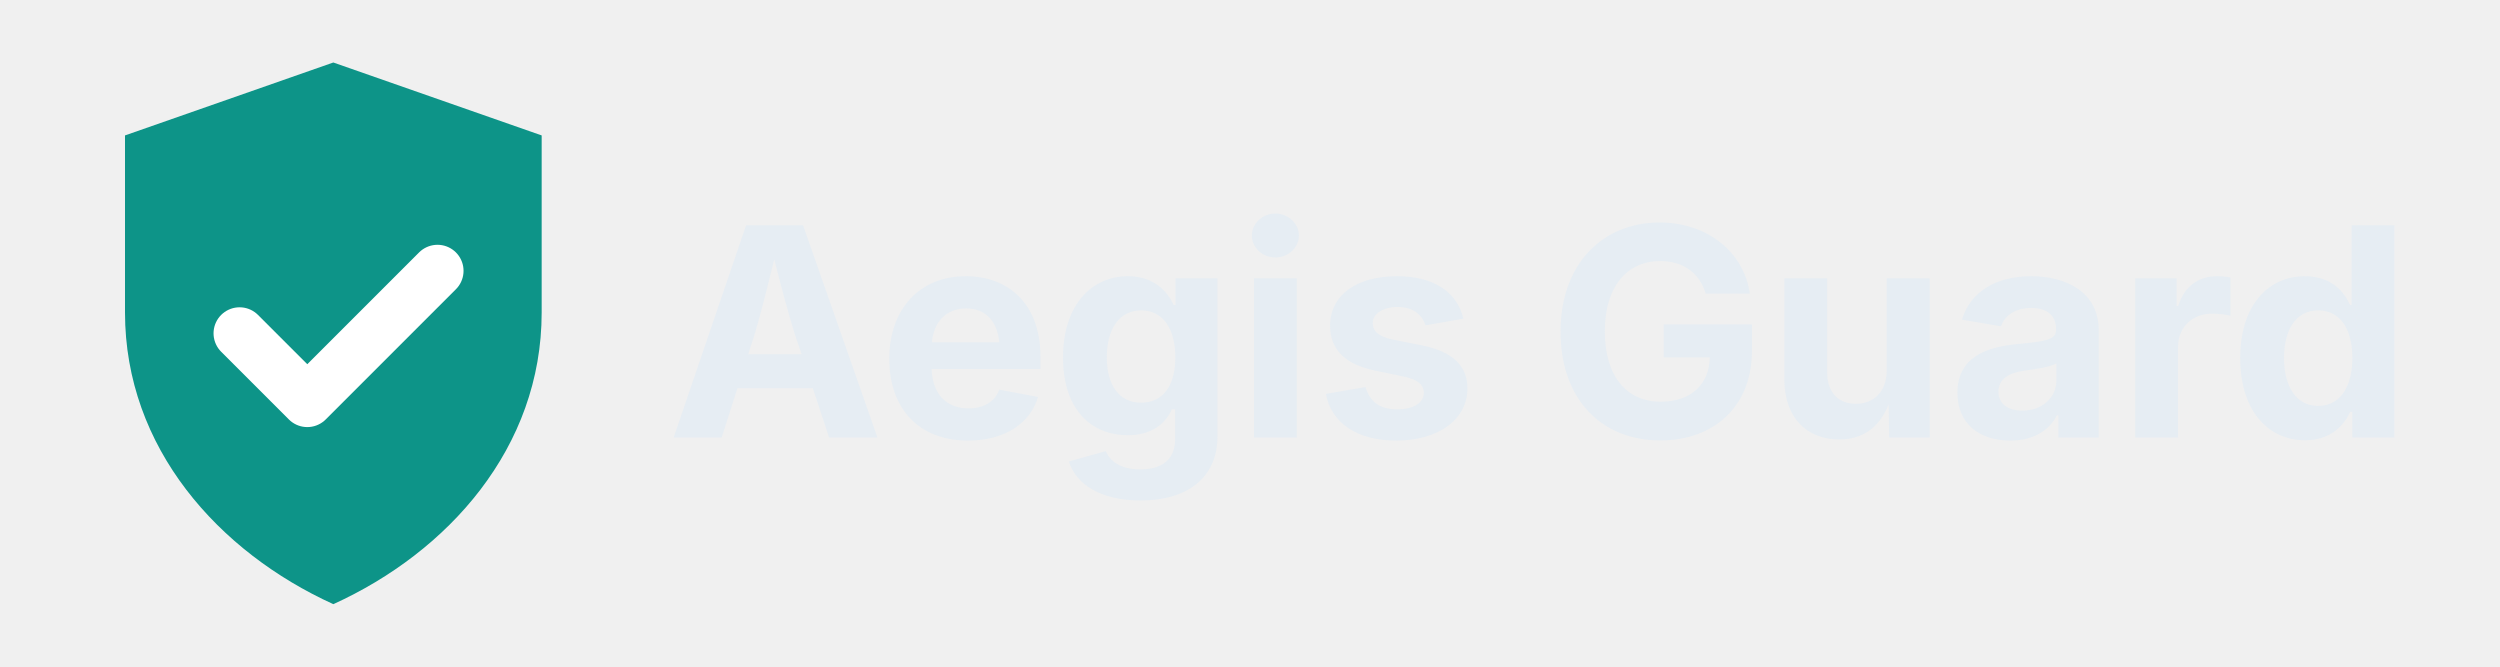
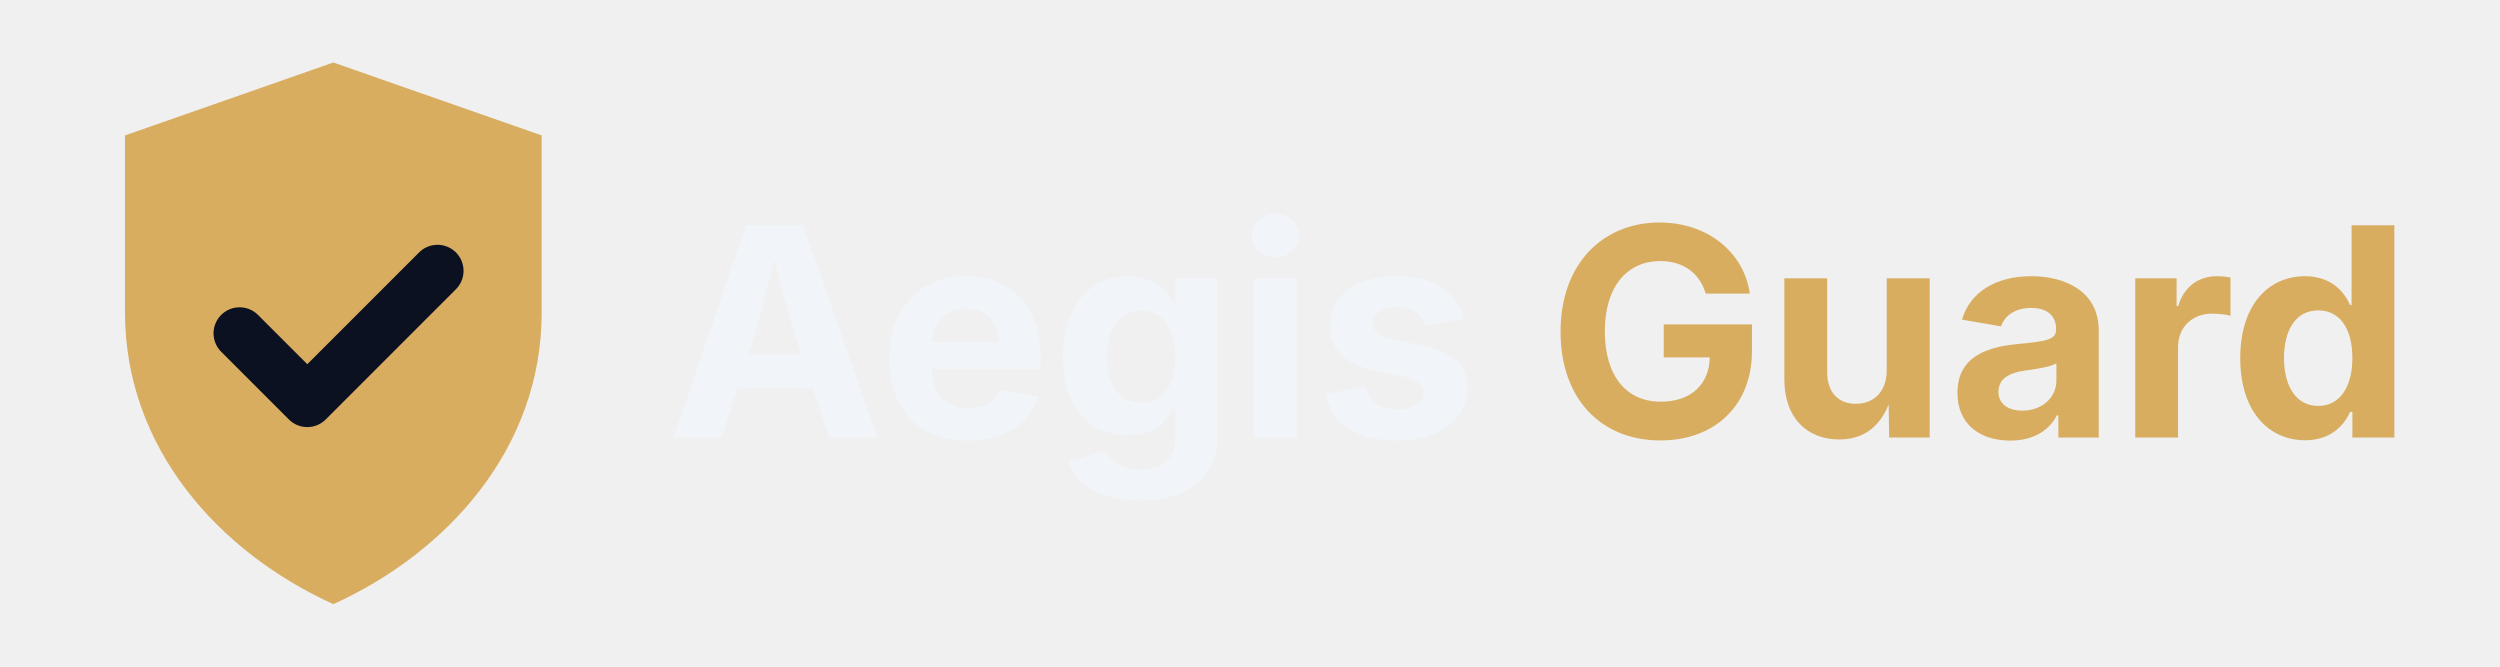
<svg xmlns="http://www.w3.org/2000/svg" viewBox="0 0 240 64" width="240" height="64">
-   <path d="M32 6 L52 13 V30 C52 43 43 53 32 58 C21 53 12 43 12 30 V13 Z" fill="#0D9488" />
-   <path d="M23 32 L29.5 38.5 L42 26" fill="none" stroke="#FFFFFF" stroke-width="5" stroke-linecap="round" stroke-linejoin="round" />
-   <text x="64" y="42" font-family="Inter, Segoe UI, Arial, sans-serif" font-size="28" font-weight="700" fill="#E6EDF3">Aegis Guard</text>
+   <path d="M32 6 L52 13 V30 C52 43 43 53 32 58 C21 53 12 43 12 30 V13 Z" fill="#D8AD60" />
+   <path d="M23 32 L29.5 38.5 L42 26" fill="none" stroke="#0B1120" stroke-width="5" stroke-linecap="round" stroke-linejoin="round" />
+   <text x="64" y="42" font-family="Inter, Segoe UI, Arial, sans-serif" font-size="28" font-weight="700" fill="#F1F5F9">Aegis <tspan fill="#D8AD60">Guard</tspan>
+   </text>
</svg>
